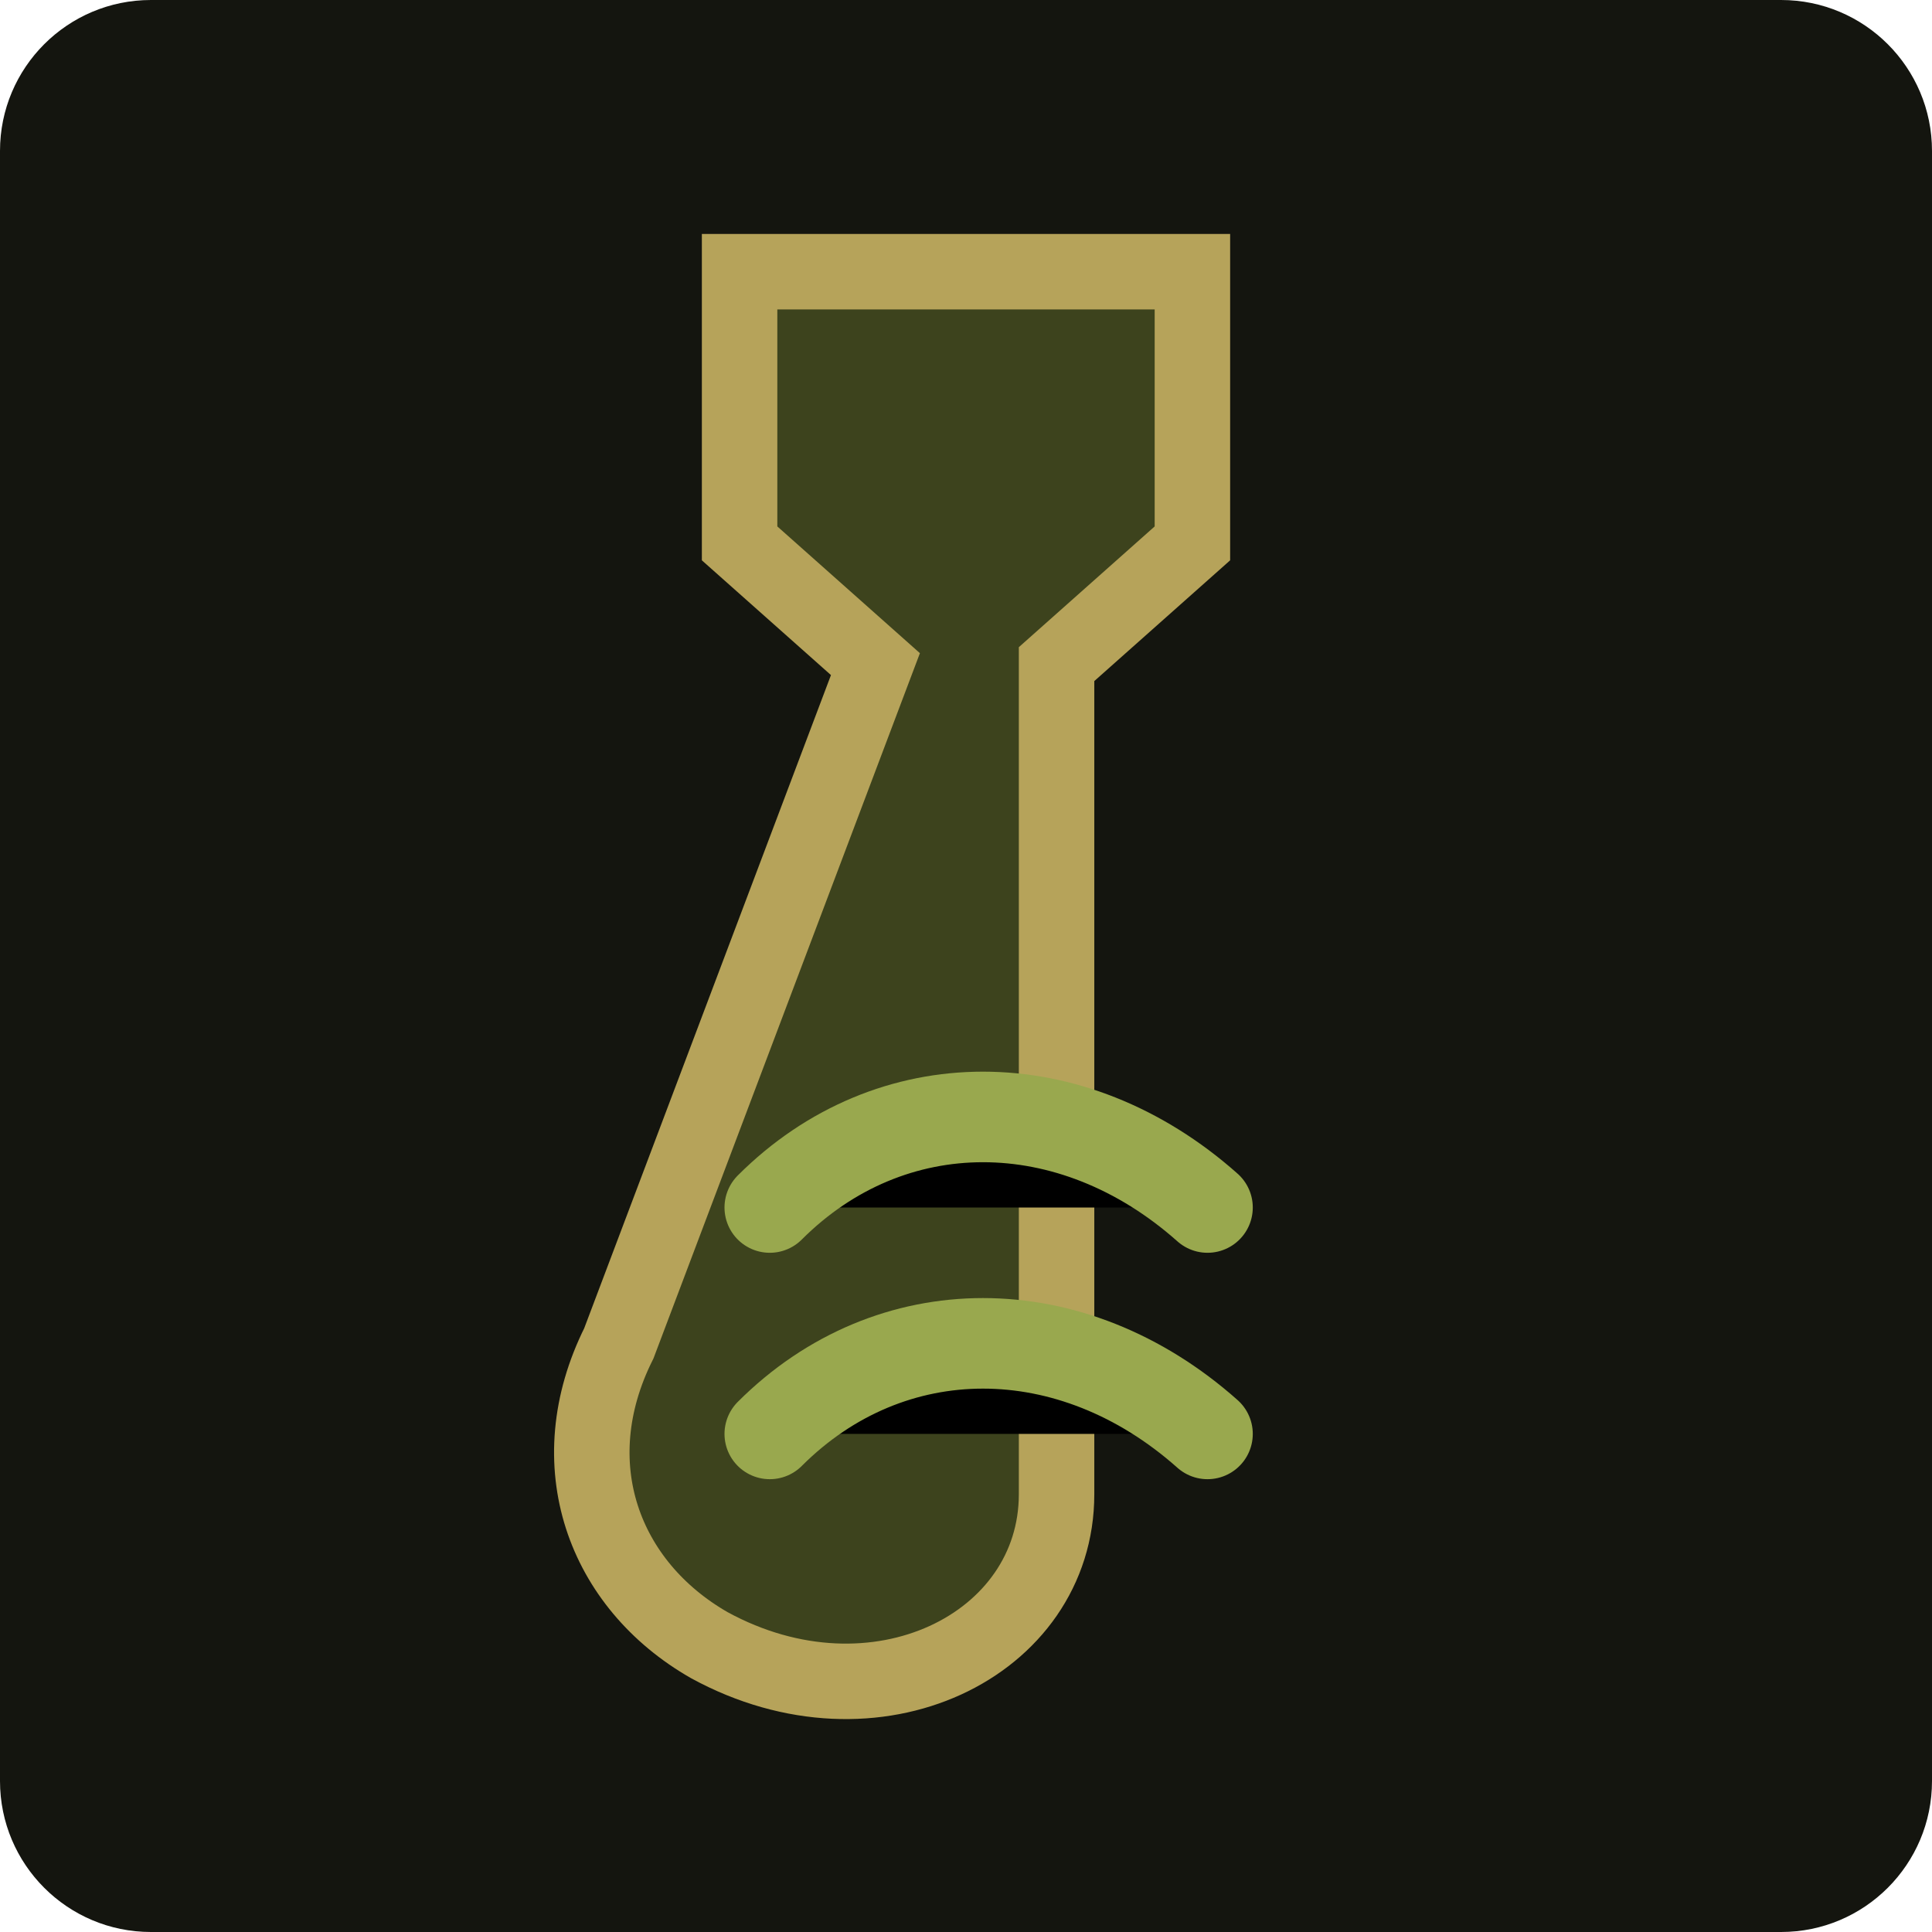
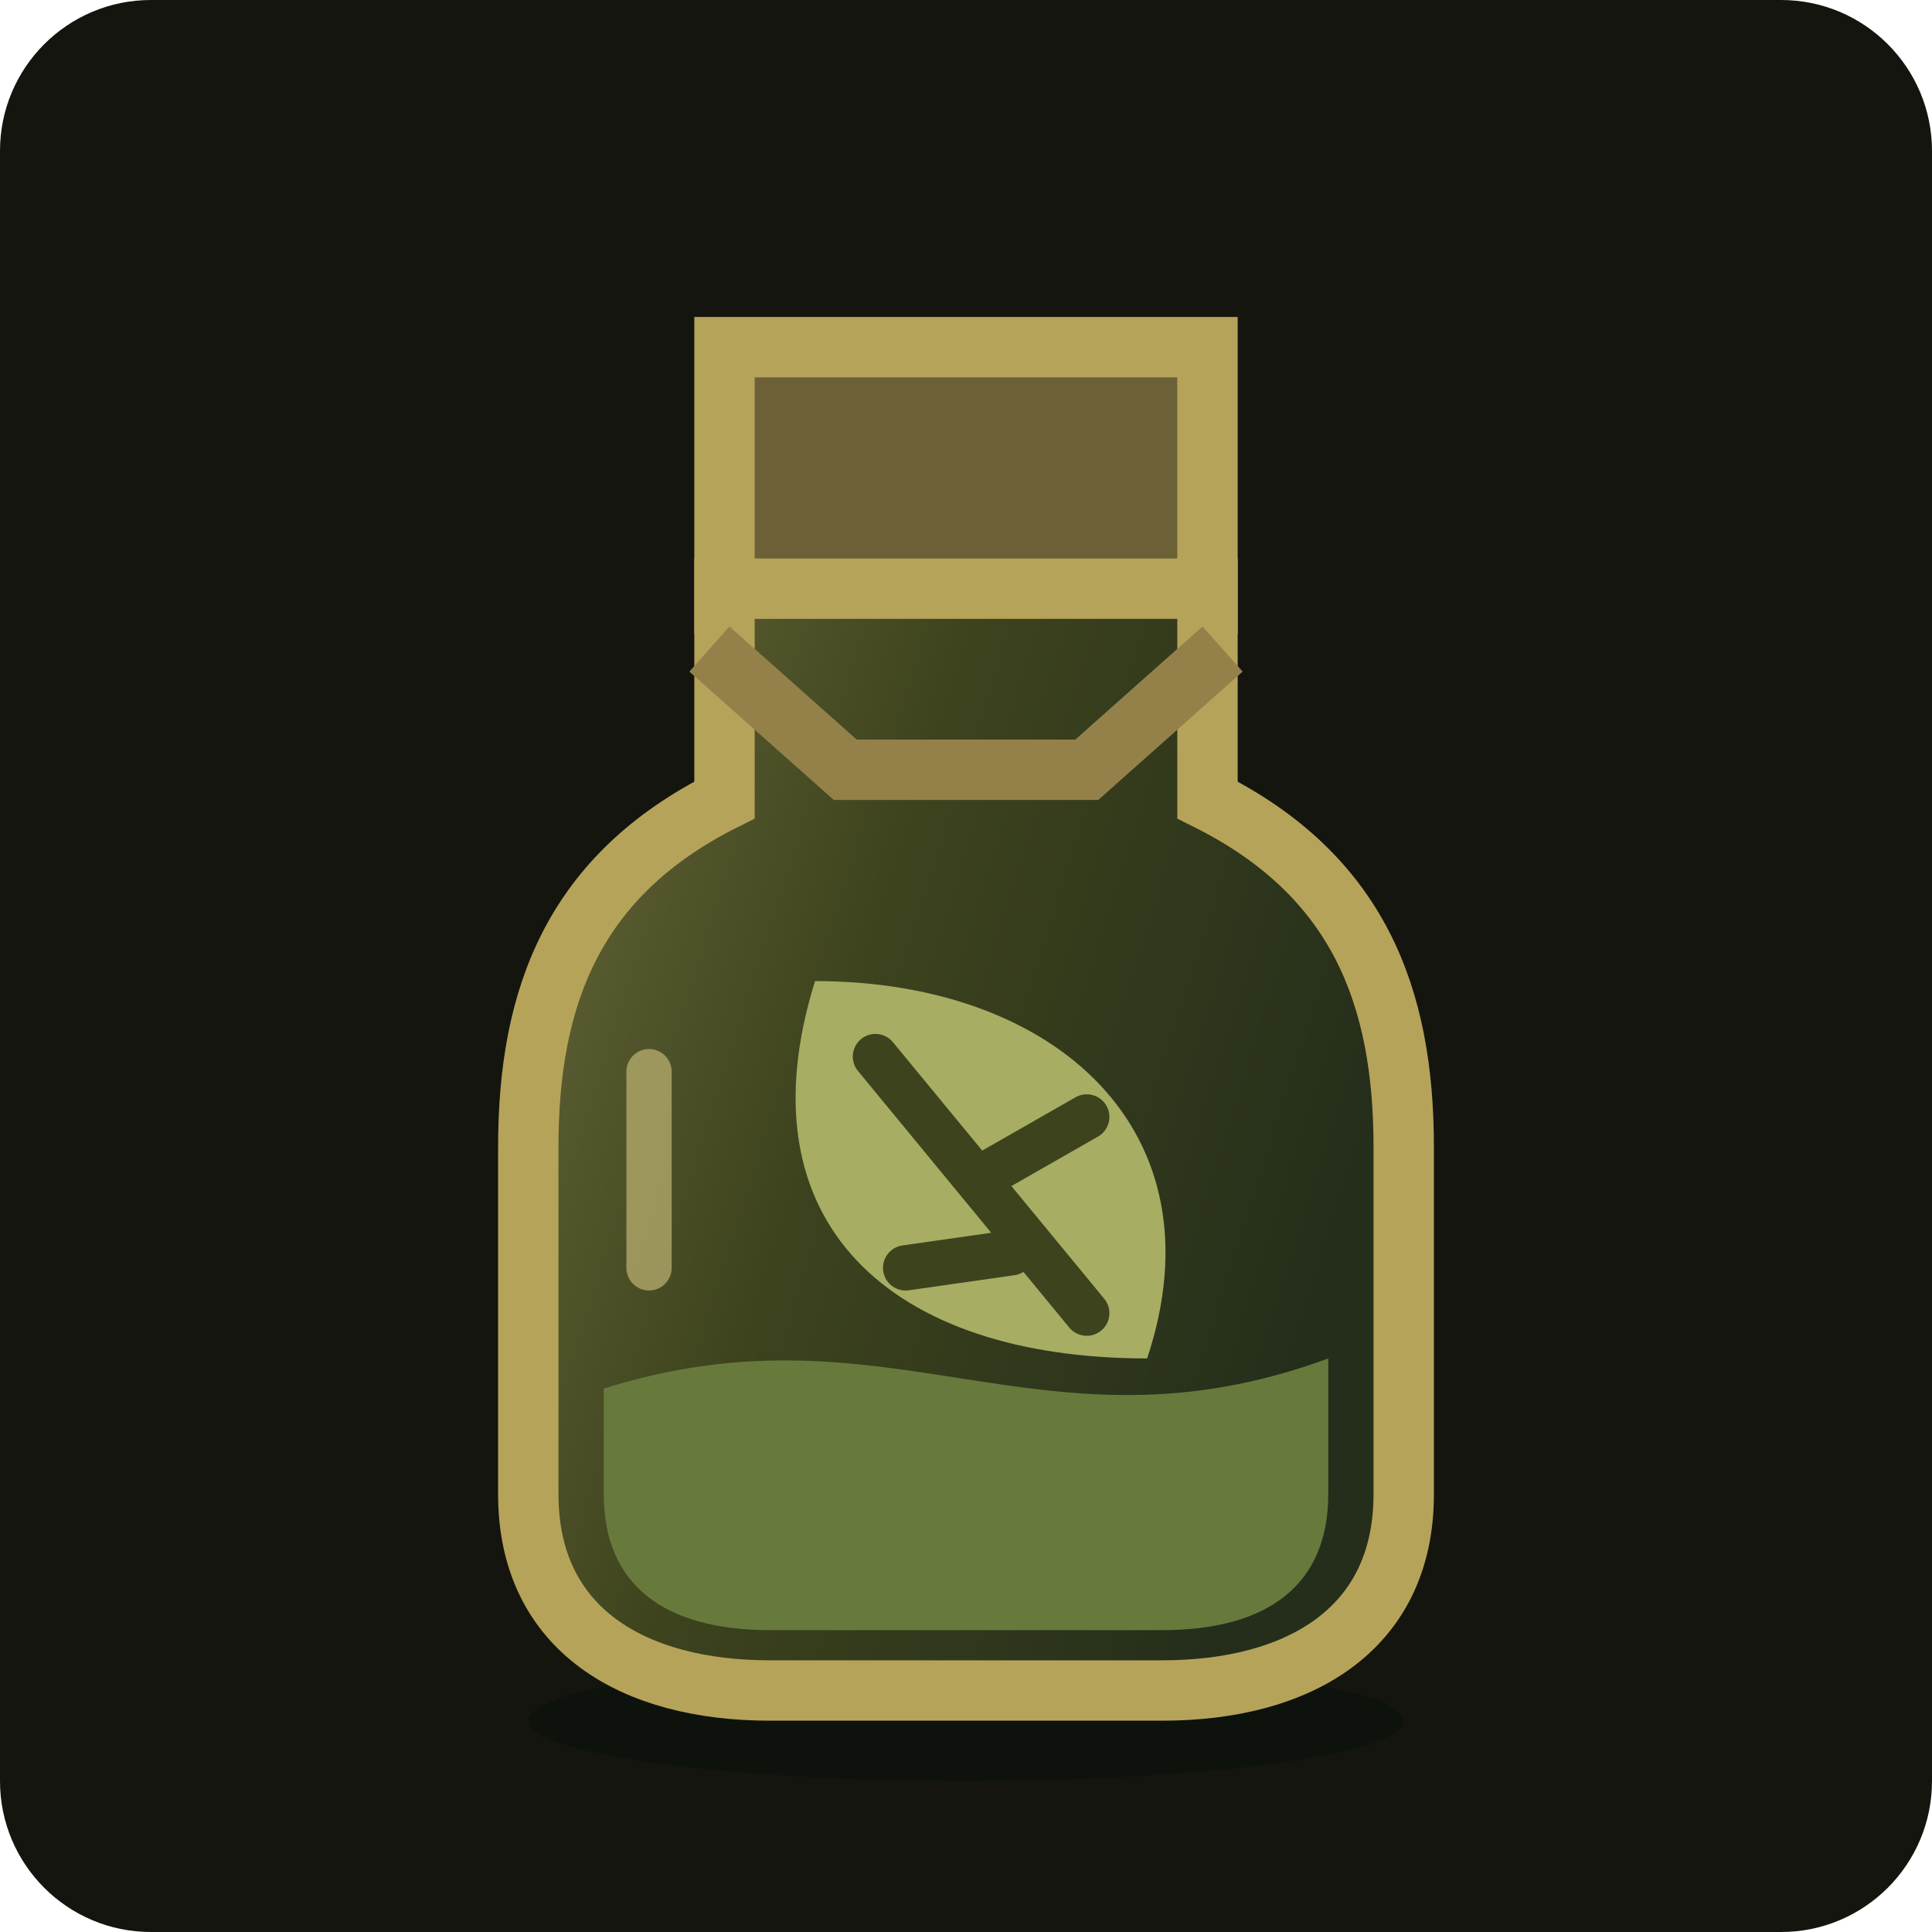
<svg xmlns="http://www.w3.org/2000/svg" width="128" height="128" viewBox="0 0 128 128">
  <rect width="128" height="128" rx="10" fill="#14150f" />
-   <path d="M49 18h30v18l-9 8v55c0 10-12 16-23 10-7-4-10-12-6-20l17-45-9-8Z" fill="#3d431d" stroke="#b6a35a" stroke-width="5" />
-   <path d="M51 80c8-8 20-8 29 0M51 95c8-8 20-8 29 0" stroke="#99a84e" stroke-width="6" stroke-linecap="round" />
+   <defs>
+     <linearGradient id="pot" x2="1" y2=".4">
+       <stop stop-color="#68683a" />
+       <stop offset=".45" stop-color="#3d431d" />
+       <stop offset="1" stop-color="#252e1b" />
+     </linearGradient>
+   </defs>
+   <ellipse cx="64" cy="114" rx="29" ry="4" fill="#0e120d" />
+   <path d="M48 23h32v17H48Z" fill="#6c6037" stroke="#b6a35a" stroke-width="4" />
+   <path d="M48 39h32v14c10 5 13 13 13 23v23c0 9-7 13-16 13H51c-9 0-16-4-16-13V76c0-10 3-18 13-23Z" fill="url(#pot)" stroke="#b6a35a" stroke-width="4" />
+   <path d="M40 92c19-6 29 5 48-2v9c0 6-4 9-11 9H51c-7 0-11-3-11-9Z" fill="#68793c" />
+   <path d="m47 43 9 8h16l9-8" fill="none" stroke="#94814a" stroke-width="4" />
+   <path d="M54 65c16 0 27 10 22 25-17 0-27-9-22-25Z" fill="#a7ad63" />
+   <path d="m58 70 14 17m-7-9 7-4m-5 9-7 1" fill="none" stroke="#3d431d" stroke-width="3" stroke-linecap="round" />
+   <path d="M43 71v13" stroke="#c7bc79" stroke-width="3" stroke-linecap="round" opacity=".65" />
</svg>
